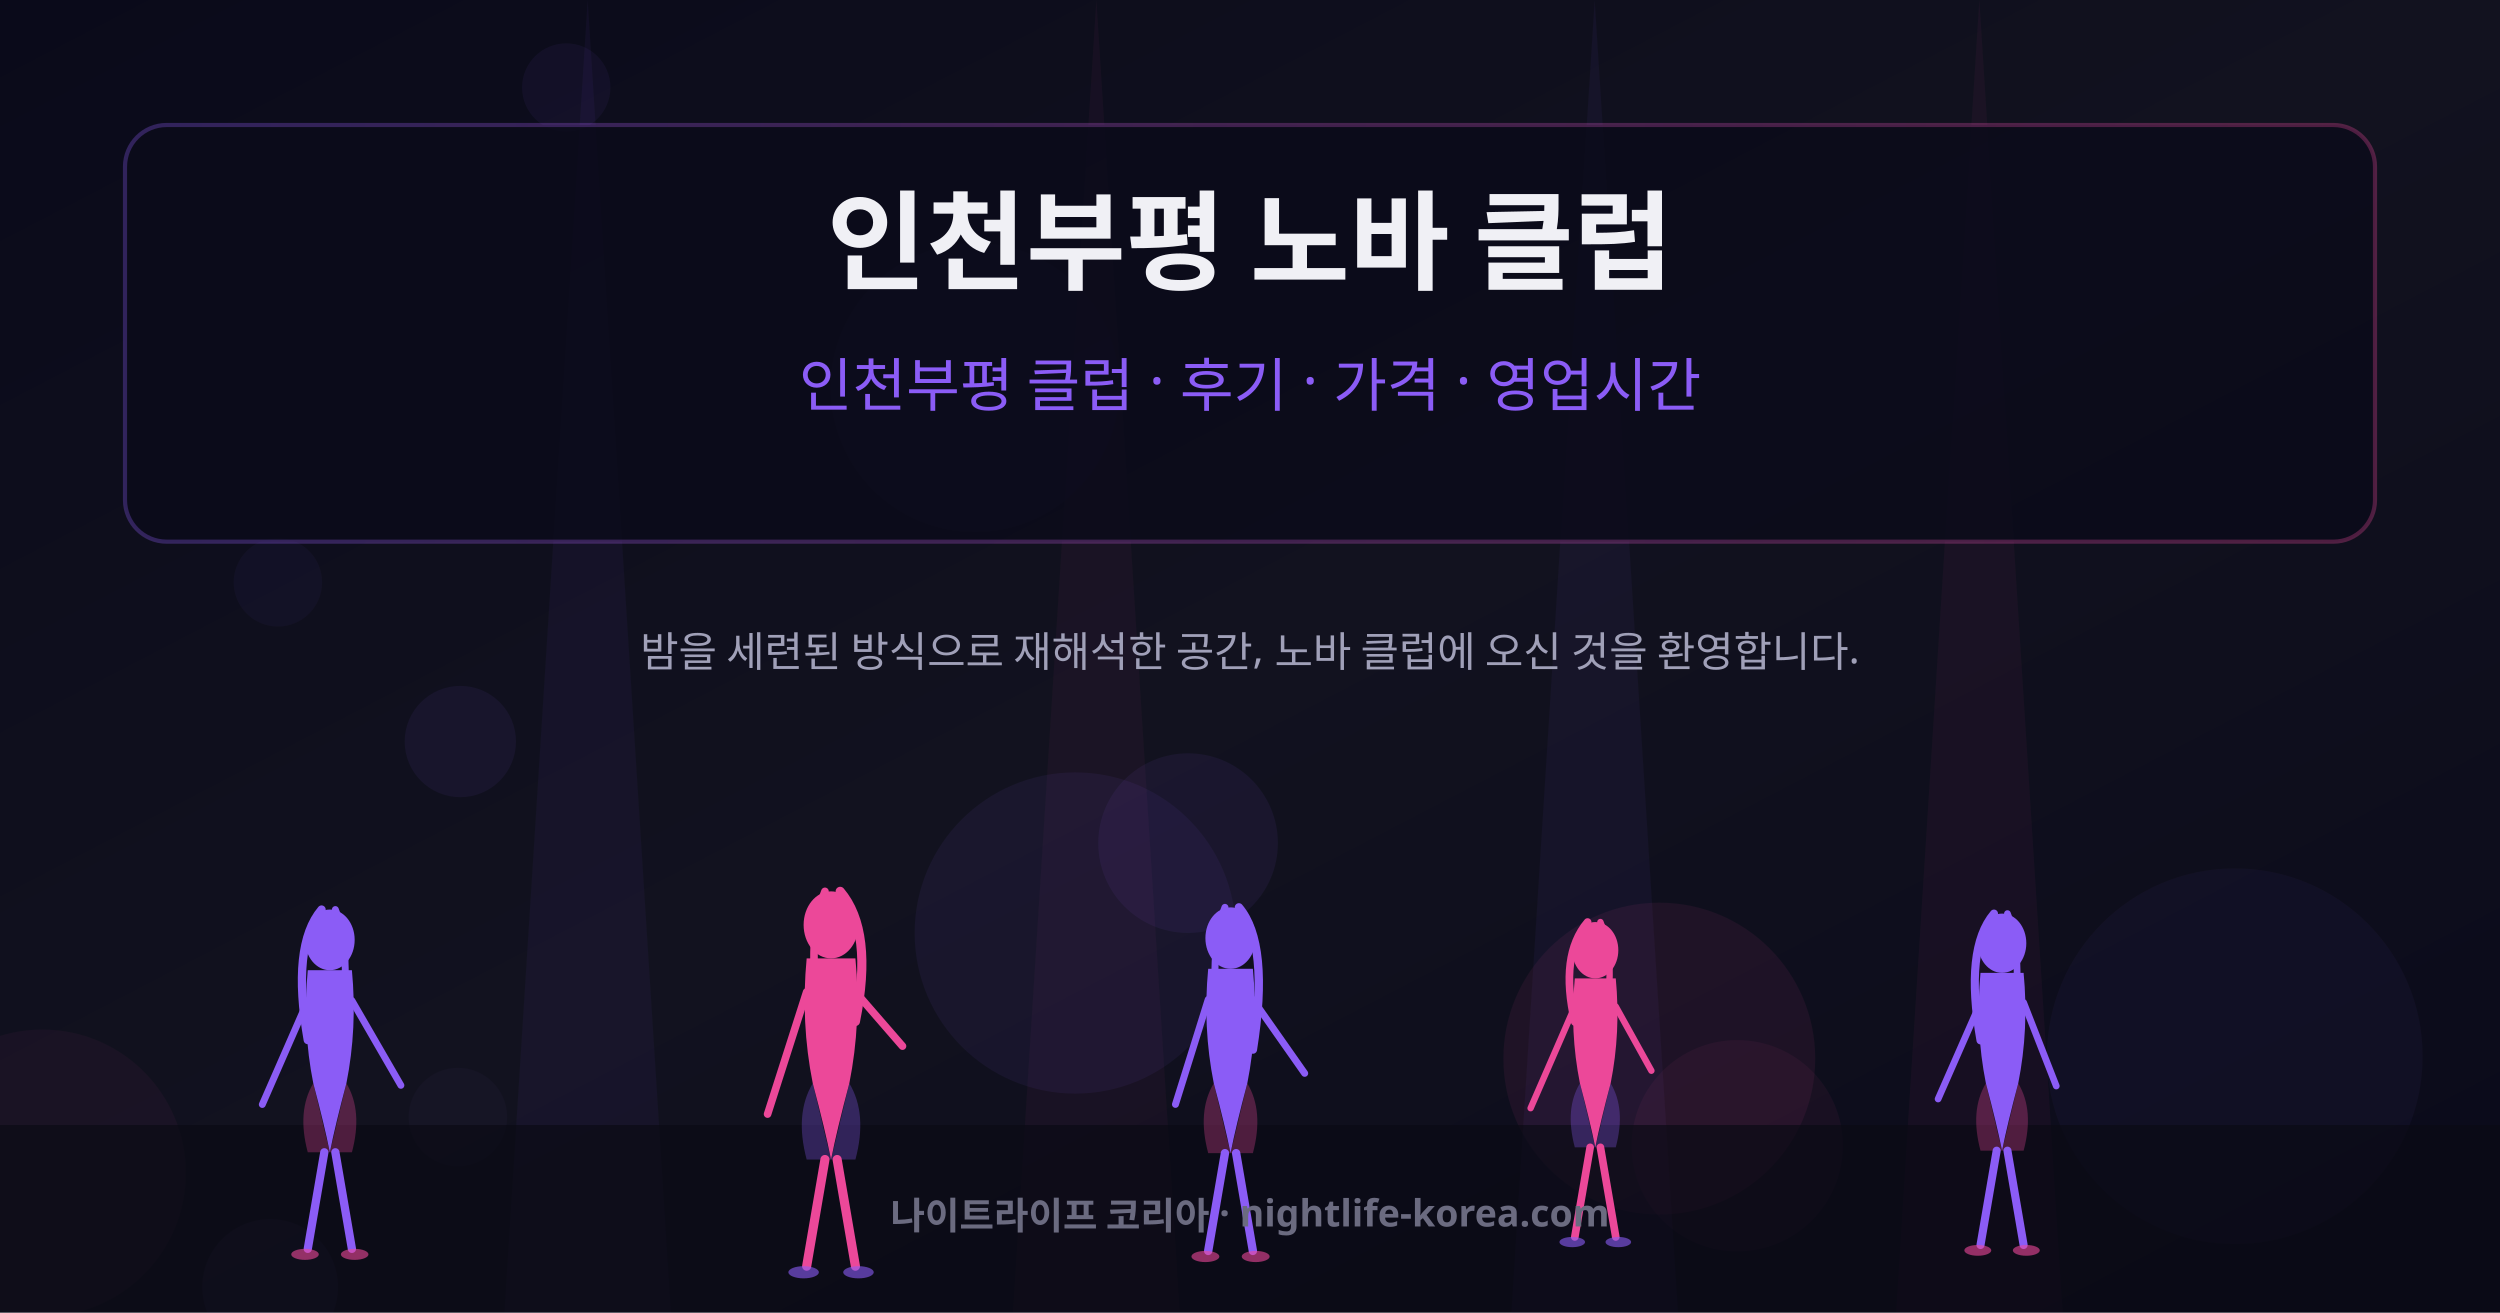
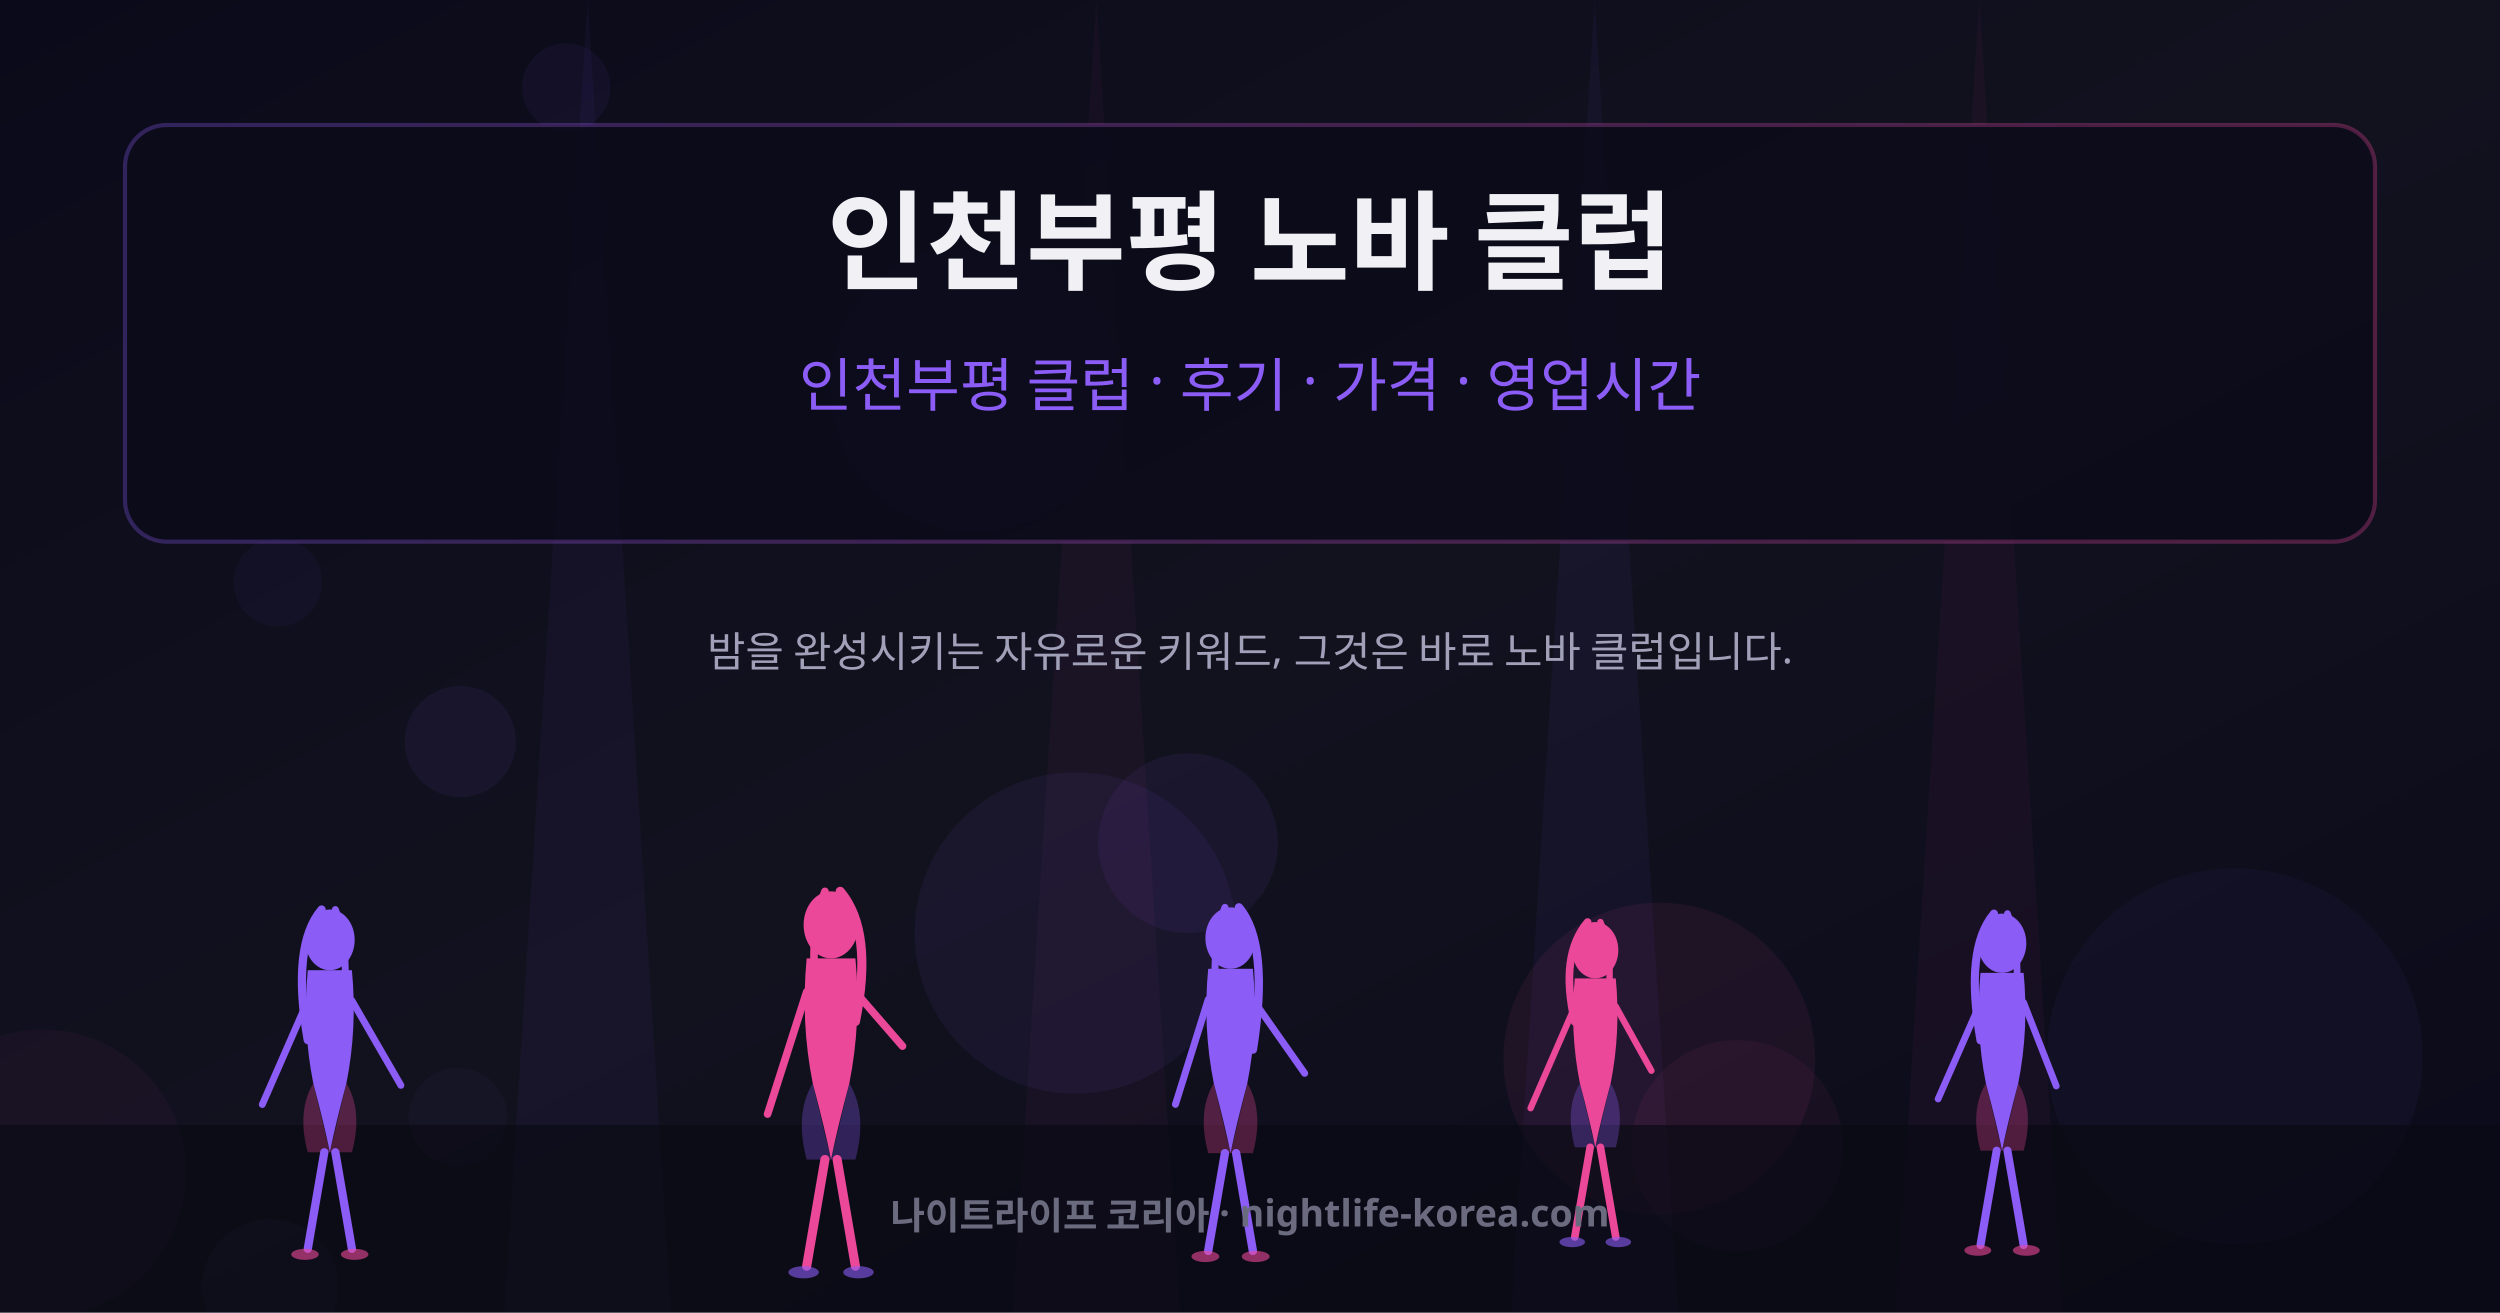
<svg xmlns="http://www.w3.org/2000/svg" viewBox="0 0 1200 630" width="1200" height="630">
  <defs>
    <linearGradient id="ogbg" x1="0%" y1="0%" x2="100%" y2="100%">
      <stop offset="0%" style="stop-color:#0a0a1a" />
      <stop offset="50%" style="stop-color:#12121f" />
      <stop offset="100%" style="stop-color:#0a0a1a" />
    </linearGradient>
    <linearGradient id="ogtxt" x1="0%" y1="0%" x2="100%" y2="0%">
      <stop offset="0%" style="stop-color:#8b5cf6" />
      <stop offset="100%" style="stop-color:#ec4899" />
    </linearGradient>
  </defs>
  <rect width="1200" height="630" fill="url(#ogbg)" />
  <polygon points="282.077,0 242.077,630 322.077,630" fill="#8b5cf6" opacity="0.048" />
  <polygon points="526.255,0 486.255,630 566.255,630" fill="#ec4899" opacity="0.044" />
  <polygon points="765.446,0 725.446,630 805.446,630" fill="#8b5cf6" opacity="0.051" />
  <polygon points="950.081,0 910.081,630 990.081,630" fill="#ec4899" opacity="0.048" />
  <circle cx="219.791" cy="536.19" r="23.646" fill="#8b5cf6" opacity="0.03" />
  <circle cx="1072.71" cy="506.992" r="90.176" fill="#8b5cf6" opacity="0.04" />
  <circle cx="133.39" cy="279.521" r="21.229" fill="#8b5cf6" opacity="0.042" />
  <circle cx="20.341" cy="563.034" r="68.851" fill="#ec4899" opacity="0.045" />
  <circle cx="467.966" cy="185.987" r="69.337" fill="#8b5cf6" opacity="0.036" />
  <circle cx="796.469" cy="508.125" r="74.849" fill="#ec4899" opacity="0.071" />
  <circle cx="271.801" cy="42.006" r="21.194" fill="#8b5cf6" opacity="0.059" />
  <circle cx="516.124" cy="447.841" r="77.087" fill="#8b5cf6" opacity="0.068" />
  <circle cx="129.695" cy="617.776" r="32.572" fill="#8b5cf6" opacity="0.068" />
  <circle cx="220.958" cy="355.939" r="26.708" fill="#8b5cf6" opacity="0.067" />
  <circle cx="570.276" cy="404.7" r="43.111" fill="#8b5cf6" opacity="0.071" />
  <circle cx="833.874" cy="549.956" r="50.71" fill="#ec4899" opacity="0.057" />
  <rect x="0" y="540" width="1200" height="90" fill="#0a0a14" opacity="0.7" />
  <g transform="translate(158.3232,520) scale(1.324113)">
    <ellipse cx="0" cy="-52" rx="9" ry="11" fill="#8b5cf6" />
    <path d="M-3,-63 Q-14,-50 -8,-15.684" stroke="#8b5cf6" stroke-width="3" fill="none" stroke-linecap="round" />
    <path d="M2,-63 Q8,-48 4,-18.684" stroke="#8b5cf6" stroke-width="2.5" fill="none" stroke-linecap="round" />
    <path d="M-8,-41 Q-10,-20 -6,0 Q-2,15 0,25 Q2,15 6,0 Q10,-20 8,-41 Z" fill="#8b5cf6" />
    <path d="M-6,0 Q-12,10 -8,25 L0,25 Z" fill="#ec4899" opacity="0.3" />
    <path d="M6,0 Q12,10 8,25 L0,25 Z" fill="#ec4899" opacity="0.3" />
    <line x1="-2" y1="25" x2="-8" y2="60" stroke="#8b5cf6" stroke-width="3" stroke-linecap="round" />
    <line x1="2" y1="25" x2="8" y2="60" stroke="#8b5cf6" stroke-width="3" stroke-linecap="round" />
    <ellipse cx="-9" cy="62" rx="5" ry="2" fill="#ec4899" opacity="0.6" />
    <ellipse cx="9" cy="62" rx="5" ry="2" fill="#ec4899" opacity="0.6" />
    <line x1="-8" y1="-30" x2="-24.483" y2="7.666" stroke="#8b5cf6" stroke-width="2.5" stroke-linecap="round" />
    <line x1="8" y1="-30" x2="25.756" y2="0.722" stroke="#8b5cf6" stroke-width="2.5" stroke-linecap="round" />
  </g>
  <g transform="translate(398.9002,520) scale(1.462699)">
    <ellipse cx="0" cy="-52" rx="9" ry="11" fill="#ec4899" />
    <path d="M3,-63 Q14,-50 8,-20.301" stroke="#ec4899" stroke-width="3" fill="none" stroke-linecap="round" />
    <path d="M-2,-63 Q-8,-48 -4,-23.301" stroke="#ec4899" stroke-width="2.5" fill="none" stroke-linecap="round" />
    <path d="M-8,-41 Q-10,-20 -6,0 Q-2,15 0,25 Q2,15 6,0 Q10,-20 8,-41 Z" fill="#ec4899" />
    <path d="M-6,0 Q-12,10 -8,25 L0,25 Z" fill="#8b5cf6" opacity="0.3" />
    <path d="M6,0 Q12,10 8,25 L0,25 Z" fill="#8b5cf6" opacity="0.3" />
    <line x1="-2" y1="25" x2="-8" y2="60" stroke="#ec4899" stroke-width="3" stroke-linecap="round" />
    <line x1="2" y1="25" x2="8" y2="60" stroke="#ec4899" stroke-width="3" stroke-linecap="round" />
    <ellipse cx="-9" cy="62" rx="5" ry="2" fill="#8b5cf6" opacity="0.6" />
    <ellipse cx="9" cy="62" rx="5" ry="2" fill="#8b5cf6" opacity="0.6" />
    <line x1="-8" y1="-30" x2="-20.823" y2="10.089" stroke="#ec4899" stroke-width="2.5" stroke-linecap="round" />
    <line x1="8" y1="-30" x2="23.444" y2="-12.21" stroke="#ec4899" stroke-width="2.5" stroke-linecap="round" />
  </g>
  <g transform="translate(590.6582,520) scale(1.340659)">
    <ellipse cx="0" cy="-52" rx="9" ry="11" fill="#8b5cf6" />
    <path d="M3,-63 Q14,-50 8,-12.084" stroke="#8b5cf6" stroke-width="3" fill="none" stroke-linecap="round" />
    <path d="M-2,-63 Q-8,-48 -4,-15.084" stroke="#8b5cf6" stroke-width="2.5" fill="none" stroke-linecap="round" />
    <path d="M-8,-41 Q-10,-20 -6,0 Q-2,15 0,25 Q2,15 6,0 Q10,-20 8,-41 Z" fill="#8b5cf6" />
    <path d="M-6,0 Q-12,10 -8,25 L0,25 Z" fill="#ec4899" opacity="0.3" />
    <path d="M6,0 Q12,10 8,25 L0,25 Z" fill="#ec4899" opacity="0.3" />
    <line x1="-2" y1="25" x2="-8" y2="60" stroke="#8b5cf6" stroke-width="3" stroke-linecap="round" />
    <line x1="2" y1="25" x2="8" y2="60" stroke="#8b5cf6" stroke-width="3" stroke-linecap="round" />
    <ellipse cx="-9" cy="62" rx="5" ry="2" fill="#ec4899" opacity="0.6" />
    <ellipse cx="9" cy="62" rx="5" ry="2" fill="#ec4899" opacity="0.6" />
    <line x1="-8" y1="-30" x2="-19.721" y2="7.529" stroke="#8b5cf6" stroke-width="2.5" stroke-linecap="round" />
    <line x1="8" y1="-30" x2="26.546" y2="-3.582" stroke="#8b5cf6" stroke-width="2.5" stroke-linecap="round" />
  </g>
  <g transform="translate(765.7352,520) scale(1.228856)">
    <ellipse cx="0" cy="-52" rx="9" ry="11" fill="#ec4899" />
    <path d="M-3,-63 Q-14,-50 -8,-23.971" stroke="#ec4899" stroke-width="3" fill="none" stroke-linecap="round" />
    <path d="M2,-63 Q8,-48 4,-26.971" stroke="#ec4899" stroke-width="2.5" fill="none" stroke-linecap="round" />
    <path d="M-8,-41 Q-10,-20 -6,0 Q-2,15 0,25 Q2,15 6,0 Q10,-20 8,-41 Z" fill="#ec4899" />
    <path d="M-6,0 Q-12,10 -8,25 L0,25 Z" fill="#8b5cf6" opacity="0.3" />
    <path d="M6,0 Q12,10 8,25 L0,25 Z" fill="#8b5cf6" opacity="0.3" />
    <line x1="-2" y1="25" x2="-8" y2="60" stroke="#ec4899" stroke-width="3" stroke-linecap="round" />
    <line x1="2" y1="25" x2="8" y2="60" stroke="#ec4899" stroke-width="3" stroke-linecap="round" />
    <ellipse cx="-9" cy="62" rx="5" ry="2" fill="#8b5cf6" opacity="0.6" />
    <ellipse cx="9" cy="62" rx="5" ry="2" fill="#8b5cf6" opacity="0.6" />
    <line x1="-8" y1="-30" x2="-25.266" y2="9.708" stroke="#ec4899" stroke-width="2.5" stroke-linecap="round" />
    <line x1="8" y1="-30" x2="21.916" y2="-4.925" stroke="#ec4899" stroke-width="2.5" stroke-linecap="round" />
  </g>
  <g transform="translate(960.9885,520) scale(1.293236)">
    <ellipse cx="0" cy="-52" rx="9" ry="11" fill="#8b5cf6" />
    <path d="M-3,-63 Q-14,-50 -8,-15.949" stroke="#8b5cf6" stroke-width="3" fill="none" stroke-linecap="round" />
    <path d="M2,-63 Q8,-48 4,-18.949" stroke="#8b5cf6" stroke-width="2.5" fill="none" stroke-linecap="round" />
    <path d="M-8,-41 Q-10,-20 -6,0 Q-2,15 0,25 Q2,15 6,0 Q10,-20 8,-41 Z" fill="#8b5cf6" />
    <path d="M-6,0 Q-12,10 -8,25 L0,25 Z" fill="#ec4899" opacity="0.3" />
    <path d="M6,0 Q12,10 8,25 L0,25 Z" fill="#ec4899" opacity="0.3" />
    <line x1="-2" y1="25" x2="-8" y2="60" stroke="#8b5cf6" stroke-width="3" stroke-linecap="round" />
    <line x1="2" y1="25" x2="8" y2="60" stroke="#8b5cf6" stroke-width="3" stroke-linecap="round" />
    <ellipse cx="-9" cy="62" rx="5" ry="2" fill="#ec4899" opacity="0.6" />
    <ellipse cx="9" cy="62" rx="5" ry="2" fill="#ec4899" opacity="0.6" />
    <line x1="-8" y1="-30" x2="-23.739" y2="5.809" stroke="#8b5cf6" stroke-width="2.5" stroke-linecap="round" />
    <line x1="8" y1="-30" x2="20.119" y2="0.99" stroke="#8b5cf6" stroke-width="2.5" stroke-linecap="round" />
  </g>
  <rect x="60" y="60" width="1080" height="200" rx="20" fill="#0a0a1a" opacity="0.85" />
  <rect x="60" y="60" width="1080" height="200" rx="20" fill="none" stroke="url(#ogtxt)" stroke-width="2" opacity="0.3" />
  <text x="600" y="135" text-anchor="middle" font-family="'Noto Sans KR',sans-serif" font-size="52" font-weight="800" fill="#f0f0f5">인천부평 노바 클럽</text>
  <text x="600" y="195" text-anchor="middle" font-family="'Noto Sans KR',sans-serif" font-size="28" font-weight="500" fill="#8b5cf6">인천부평 클럽 · 후기 · 가격 · 영업시간</text>
  <rect x="60" y="290" width="auto" height="40" rx="20" fill="#8b5cf6" opacity="0.15" />
-   <text x="600" y="320" text-anchor="middle" font-family="'Noto Sans KR',sans-serif" font-size="20" fill="#a0a0b8">밤을 세련된 방식으로 재해석한 공간, 노바 클럽에 오신 것을 환영합니다.</text>
+   <text x="600" y="320" text-anchor="middle" font-family="'Noto Sans KR',sans-serif" font-size="20" fill="#a0a0b8">밤을 완성시키는 자유로운 키워드, 그것은 바로 노바 클럽입니다.</text>
  <text x="600" y="590" text-anchor="middle" font-family="'Noto Sans KR',sans-serif" font-size="18" font-weight="600" fill="#6b6b80">나이트라이프 코리아 · nightlife-korea.com</text>
</svg>
